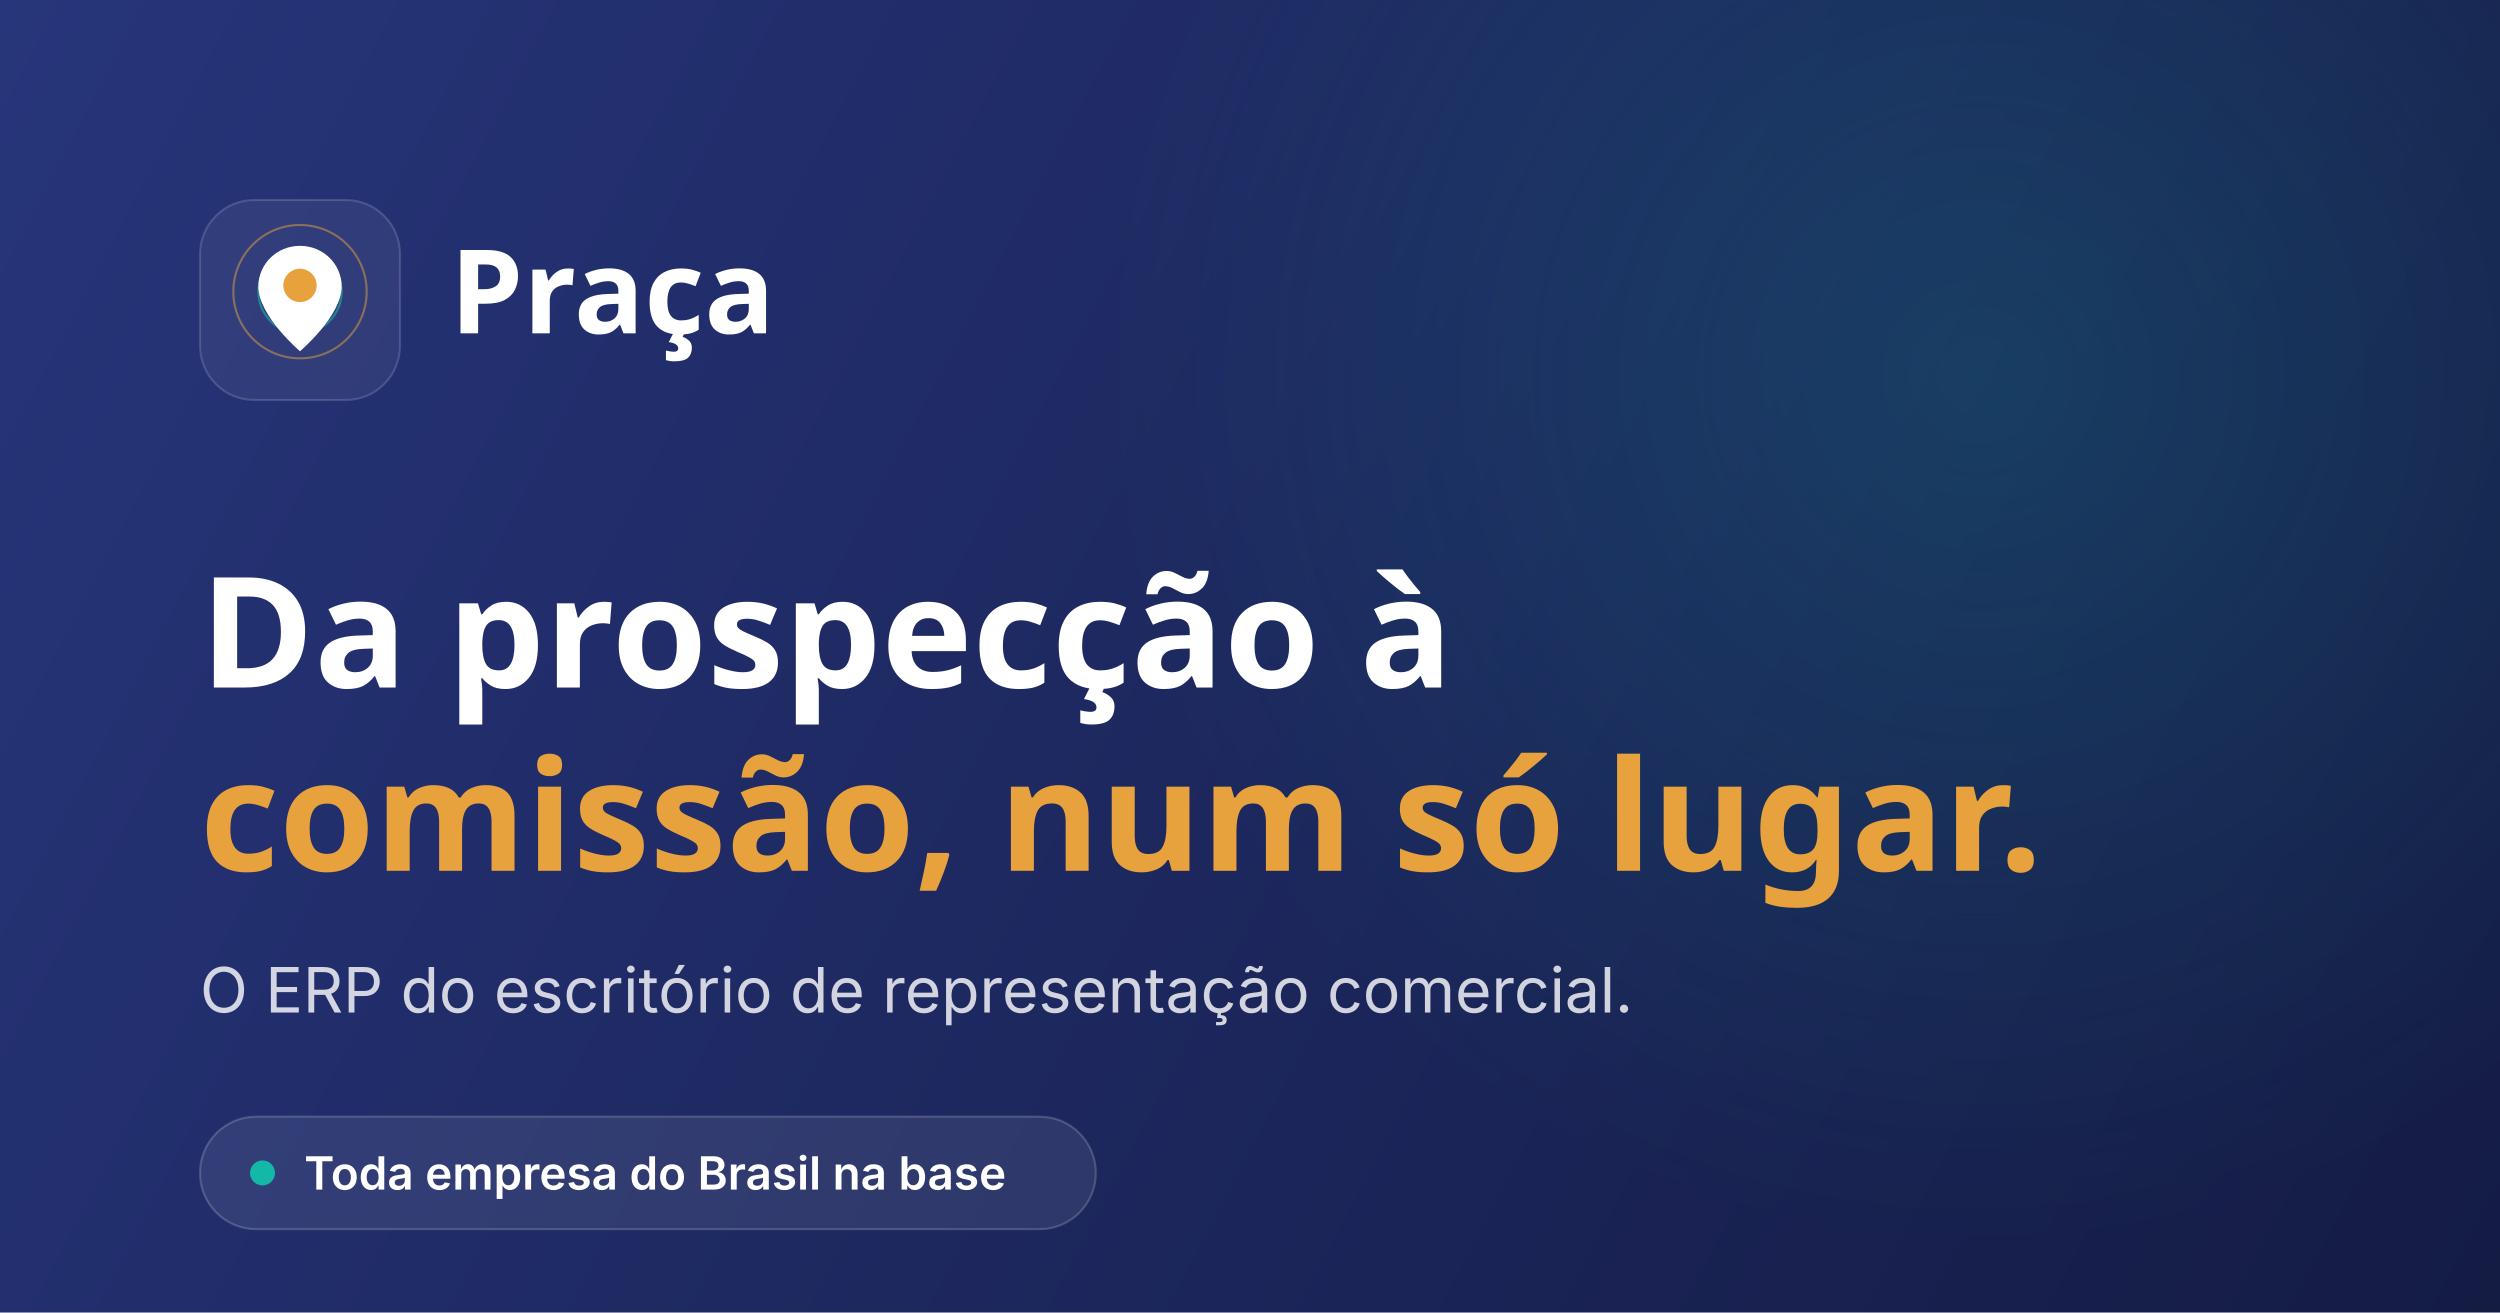
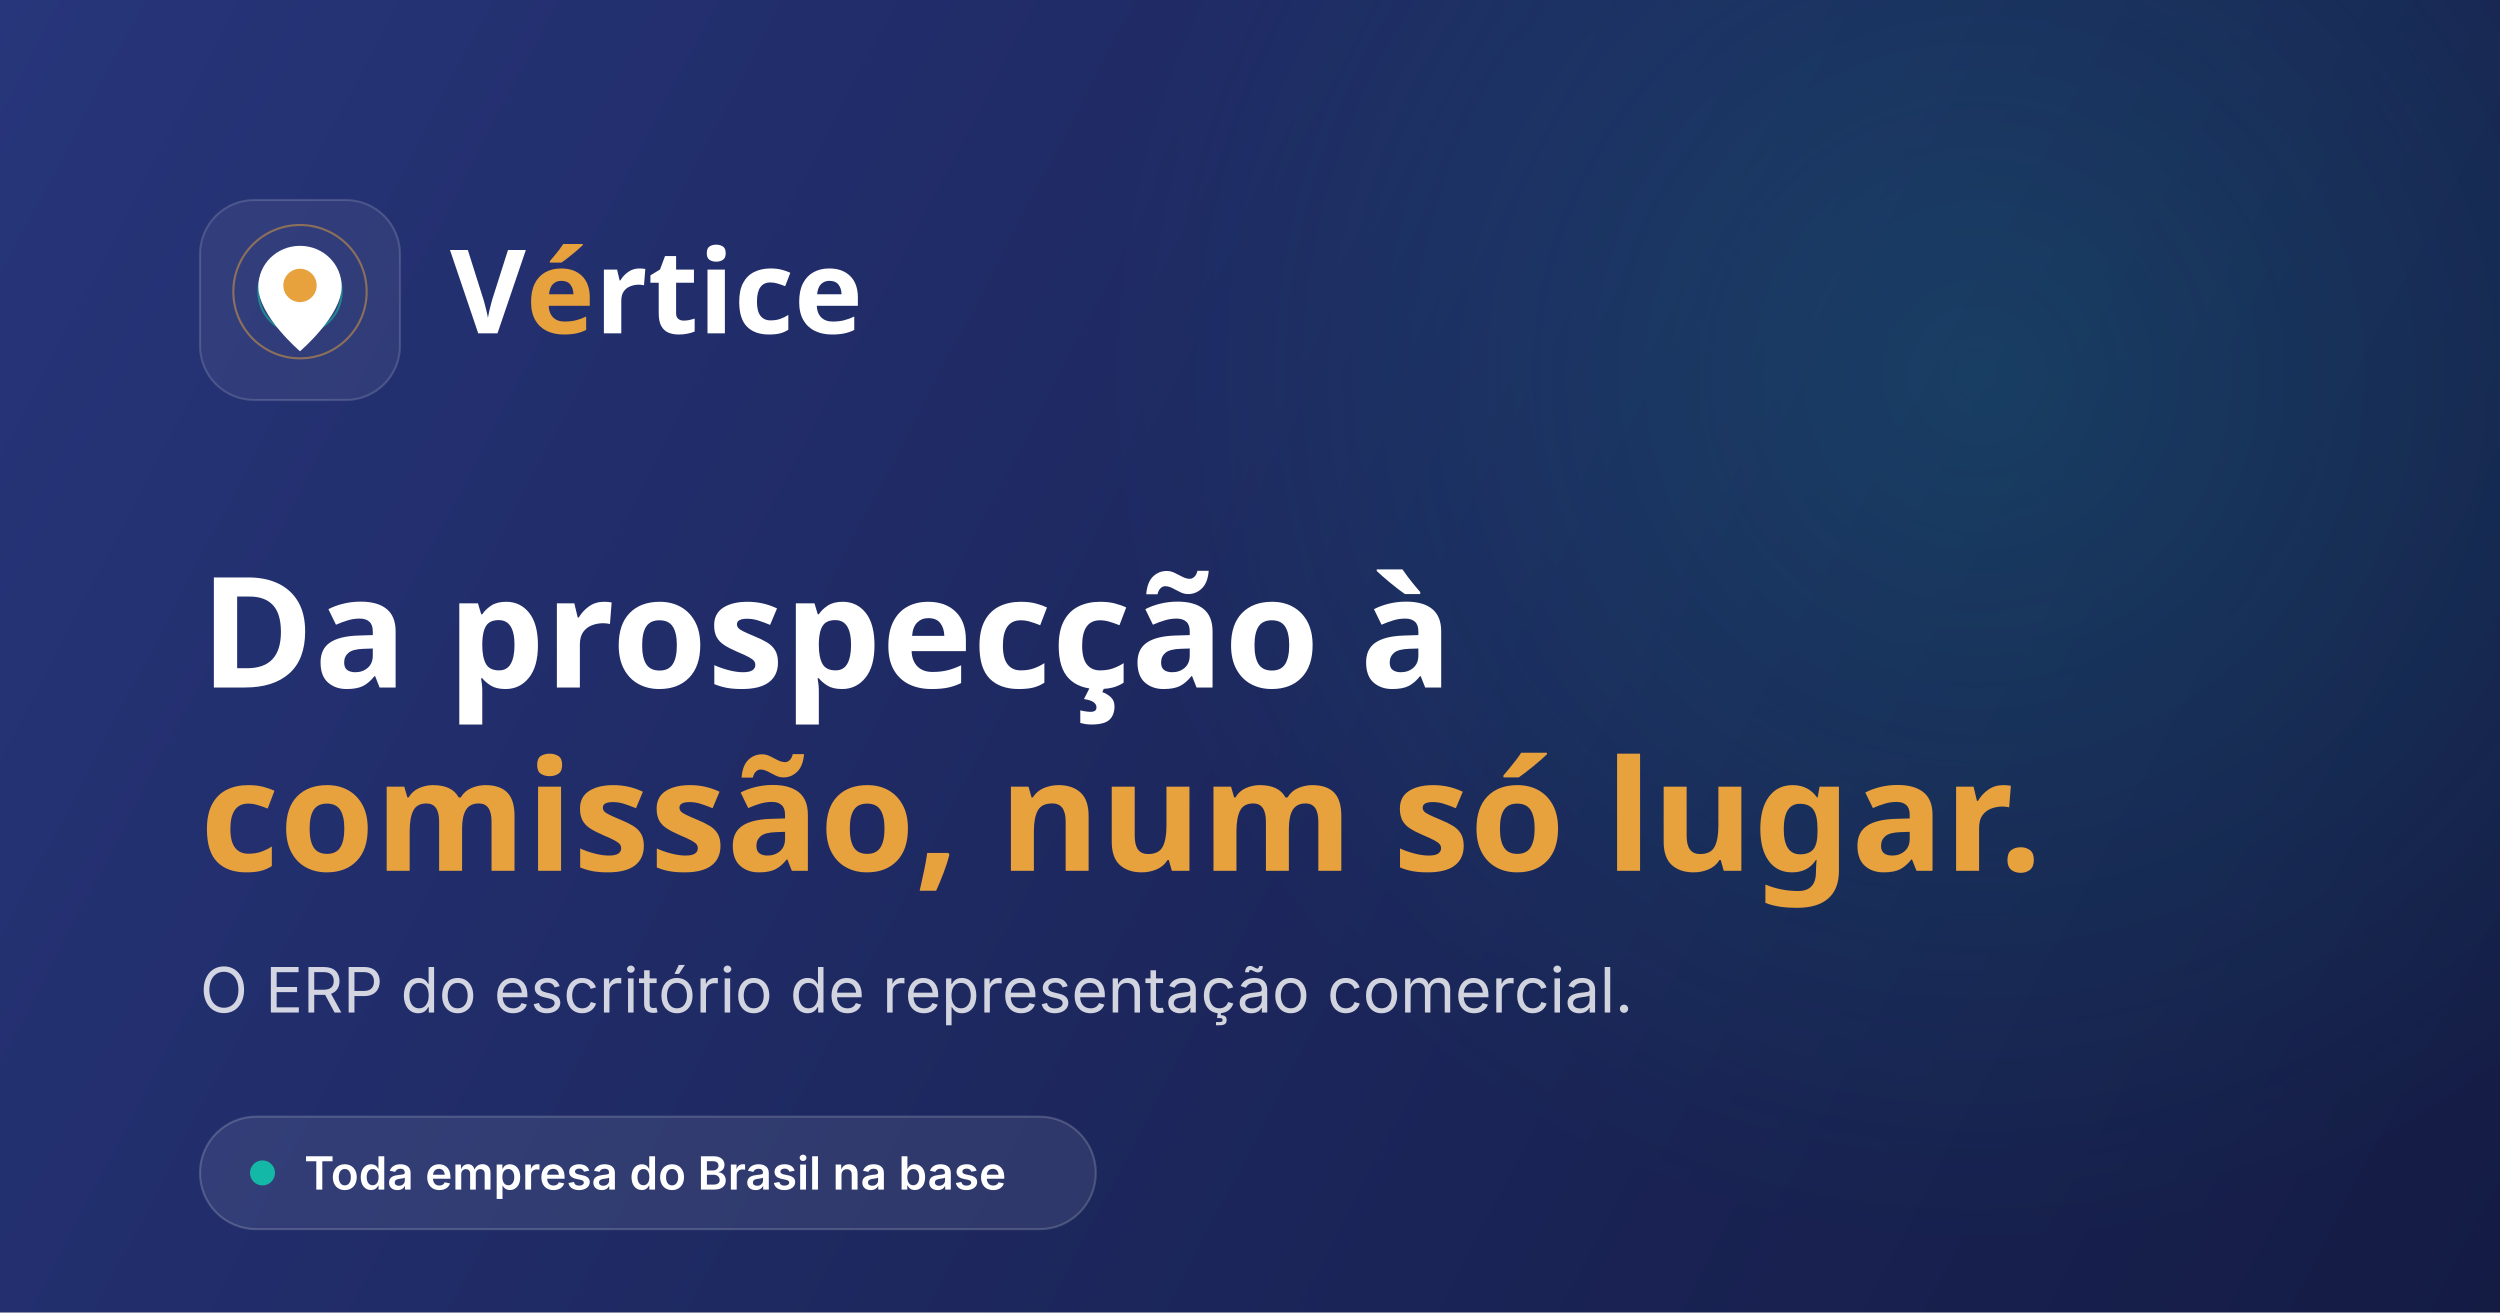
<svg xmlns="http://www.w3.org/2000/svg" width="1200" height="630" viewBox="0 0 1200 630" fill="none">
  <defs>
    <linearGradient id="bg" x1="0" y1="0" x2="1200" y2="630" gradientUnits="userSpaceOnUse">
      <stop stop-color="#27357A" />
      <stop offset="0.6" stop-color="#1B2559" />
      <stop offset="1" stop-color="#141C44" />
    </linearGradient>
    <radialGradient id="dot" cx="0" cy="0" r="1" gradientUnits="userSpaceOnUse" gradientTransform="translate(950 180) scale(420)">
      <stop stop-color="#14B8A6" stop-opacity="0.18" />
      <stop offset="1" stop-color="#14B8A6" stop-opacity="0" />
    </radialGradient>
  </defs>
  <rect width="1200" height="630" fill="url(#bg)" />
  <rect width="1200" height="630" fill="url(#dot)" />
  <g transform="translate(96 96)">
    <rect x="0" y="0" width="96" height="96" rx="26" fill="#FFFFFF" fill-opacity="0.06" stroke="#FFFFFF" stroke-opacity="0.15" />
    <circle cx="48" cy="44" r="32" stroke="#E8A23D" stroke-opacity="0.5" fill="none" />
    <circle cx="48" cy="44" r="20" stroke="#14B8A6" stroke-opacity="0.6" fill="none" />
    <path d="M48 22c-11 0-20 8.6-20 19.6 0 14 20 31 20 31s20-17 20-31C68 30.6 59 22 48 22Z" fill="#FFFFFF" />
    <circle cx="48" cy="41" r="8" fill="#E8A23D" />
  </g>
-   <text x="216" y="160" font-family="Sora, system-ui, sans-serif" font-size="56" font-weight="700" fill="#FFFFFF">Praça</text>
+   <text x="216" y="160" font-family="Sora, system-ui, sans-serif" font-size="56" font-weight="700" fill="#FFFFFF">V<tspan fill="#E8A23D">é</tspan>rtice</text>
  <text x="96" y="330" font-family="Sora, system-ui, sans-serif" font-size="74" font-weight="700" fill="#FFFFFF">Da prospecção à</text>
  <text x="96" y="418" font-family="Sora, system-ui, sans-serif" font-size="74" font-weight="700" fill="#E8A23D">comissão, num só lugar.</text>
  <text x="96" y="486" font-family="Inter, system-ui, sans-serif" font-size="30" fill="#FFFFFF" fill-opacity="0.8">O ERP do escritório de representação comercial.</text>
  <g transform="translate(96 536)">
    <rect width="430" height="54" rx="27" fill="#FFFFFF" fill-opacity="0.08" stroke="#FFFFFF" stroke-opacity="0.18" />
    <circle cx="30" cy="27" r="6" fill="#14B8A6" />
    <text x="50" y="35" font-family="Inter, system-ui, sans-serif" font-size="22" font-weight="600" fill="#FFFFFF">Toda empresa do Brasil na base</text>
  </g>
</svg>
